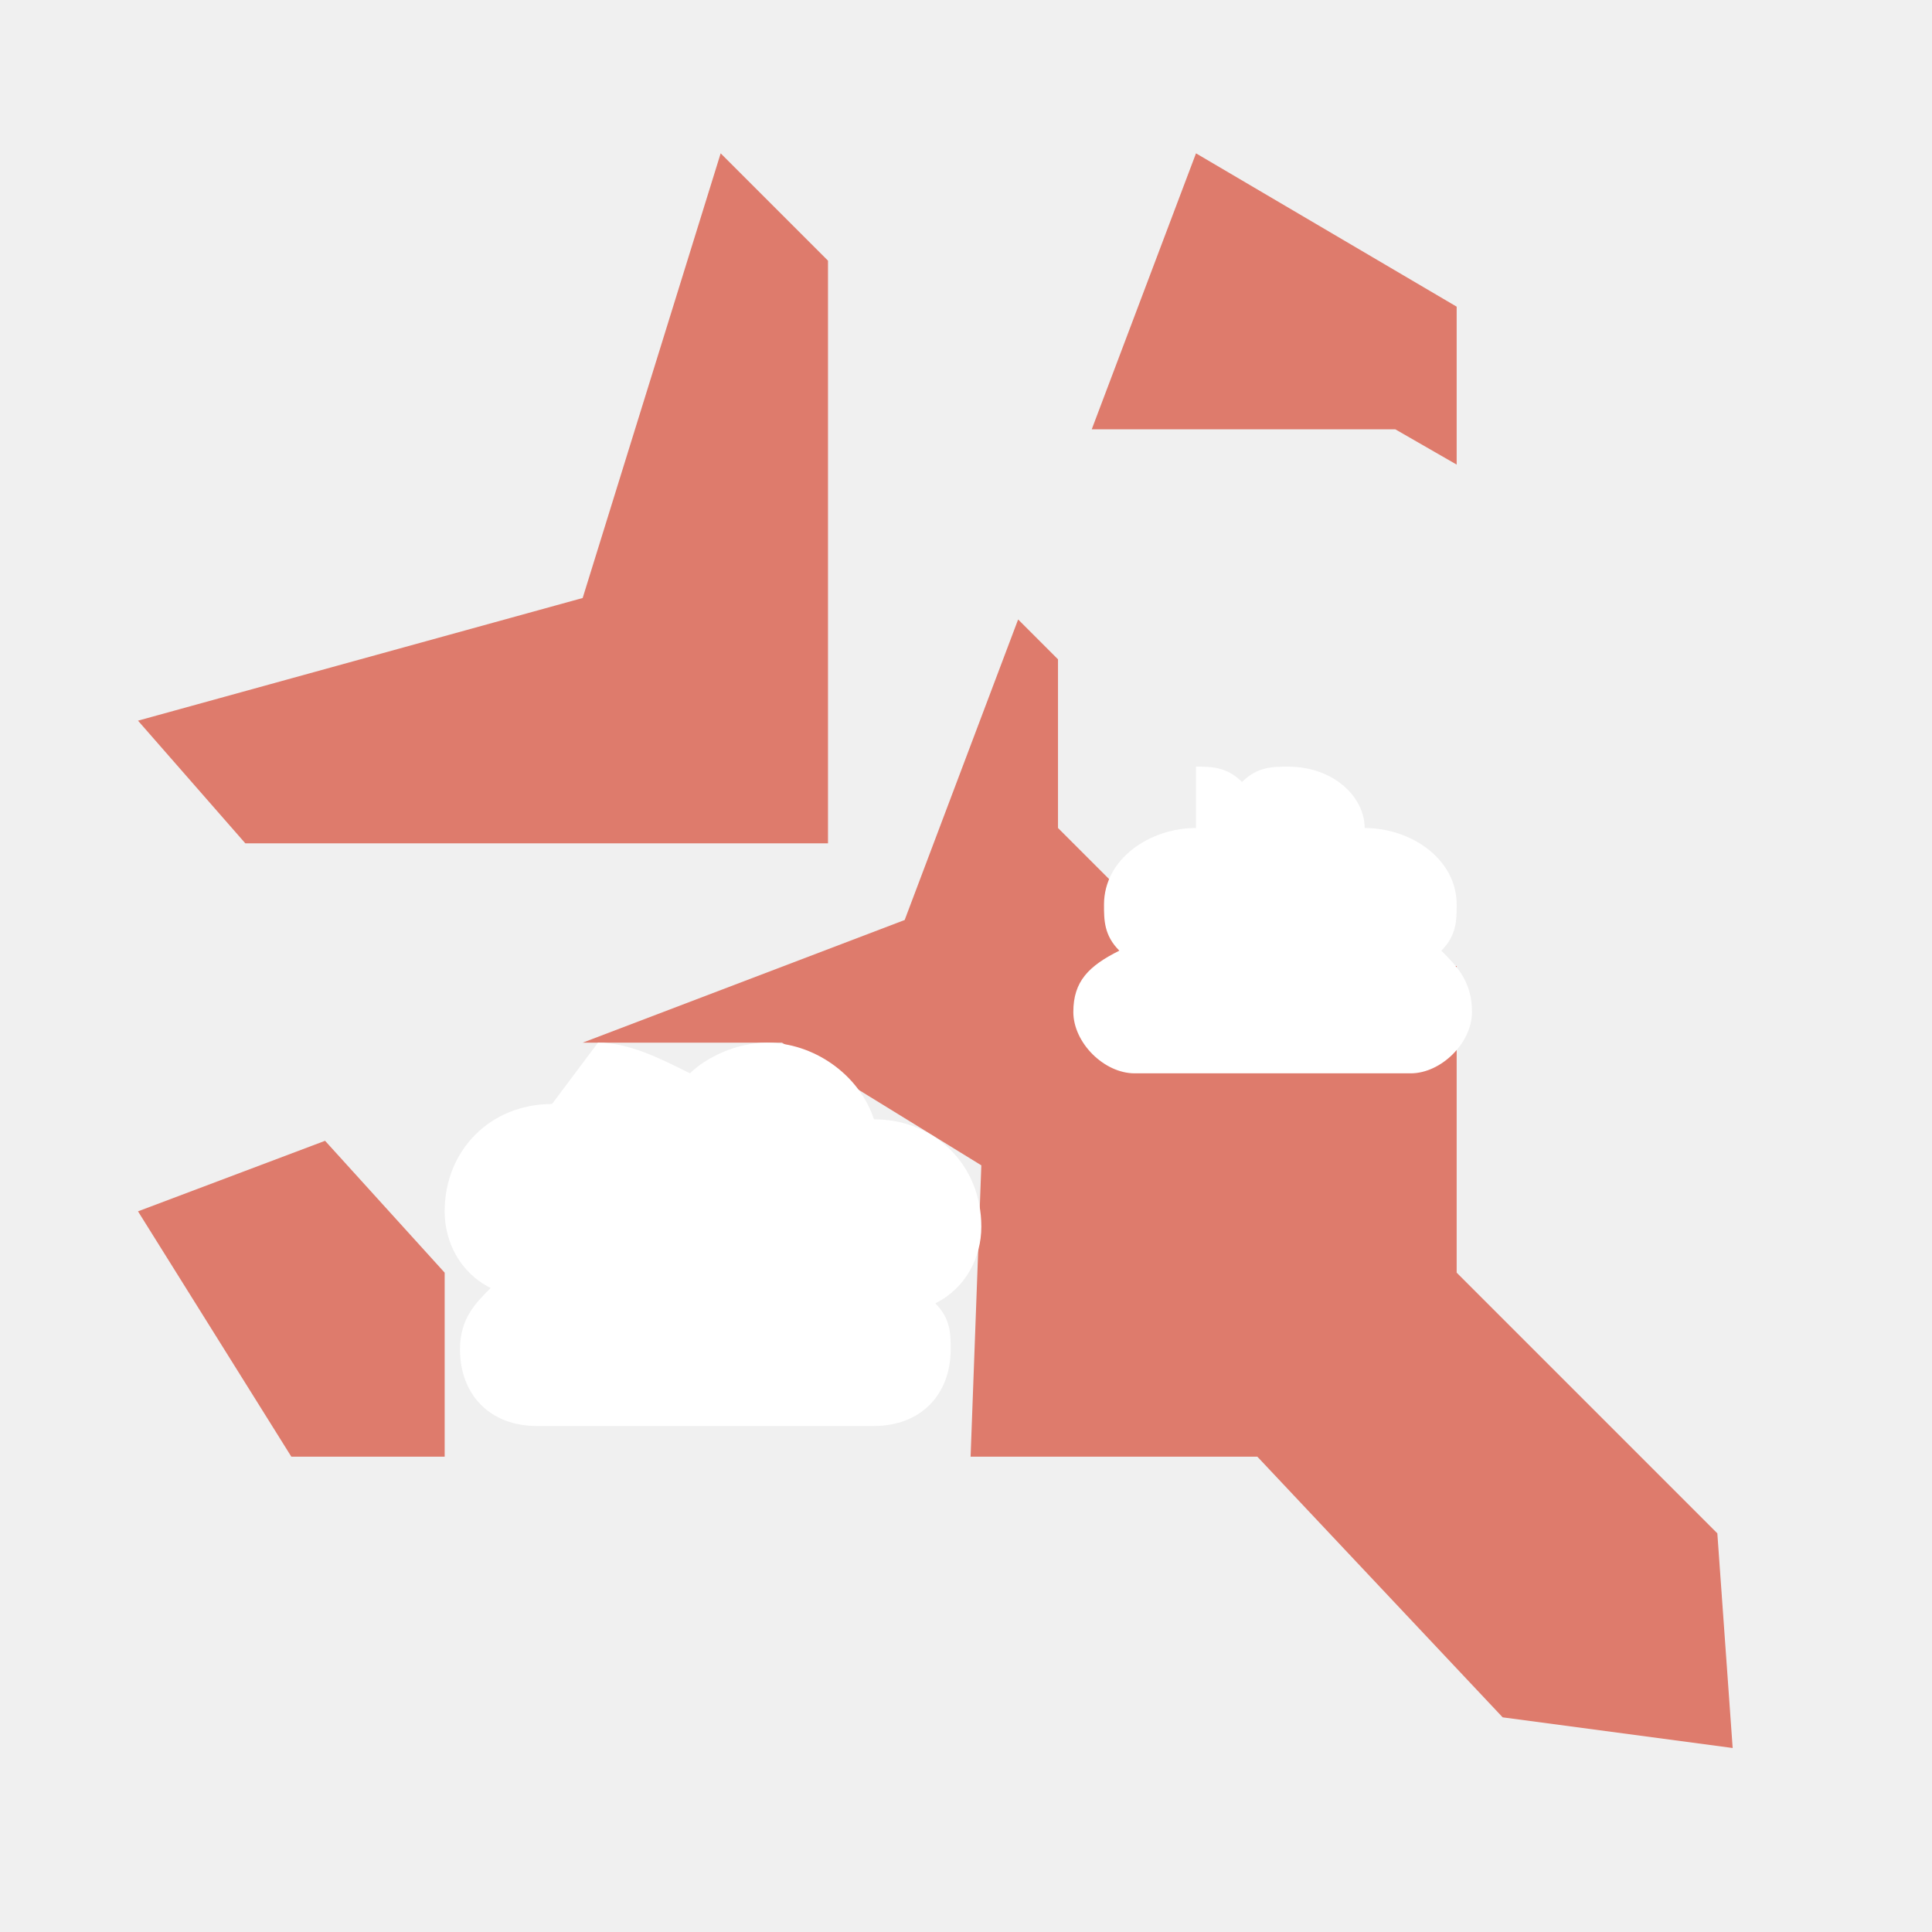
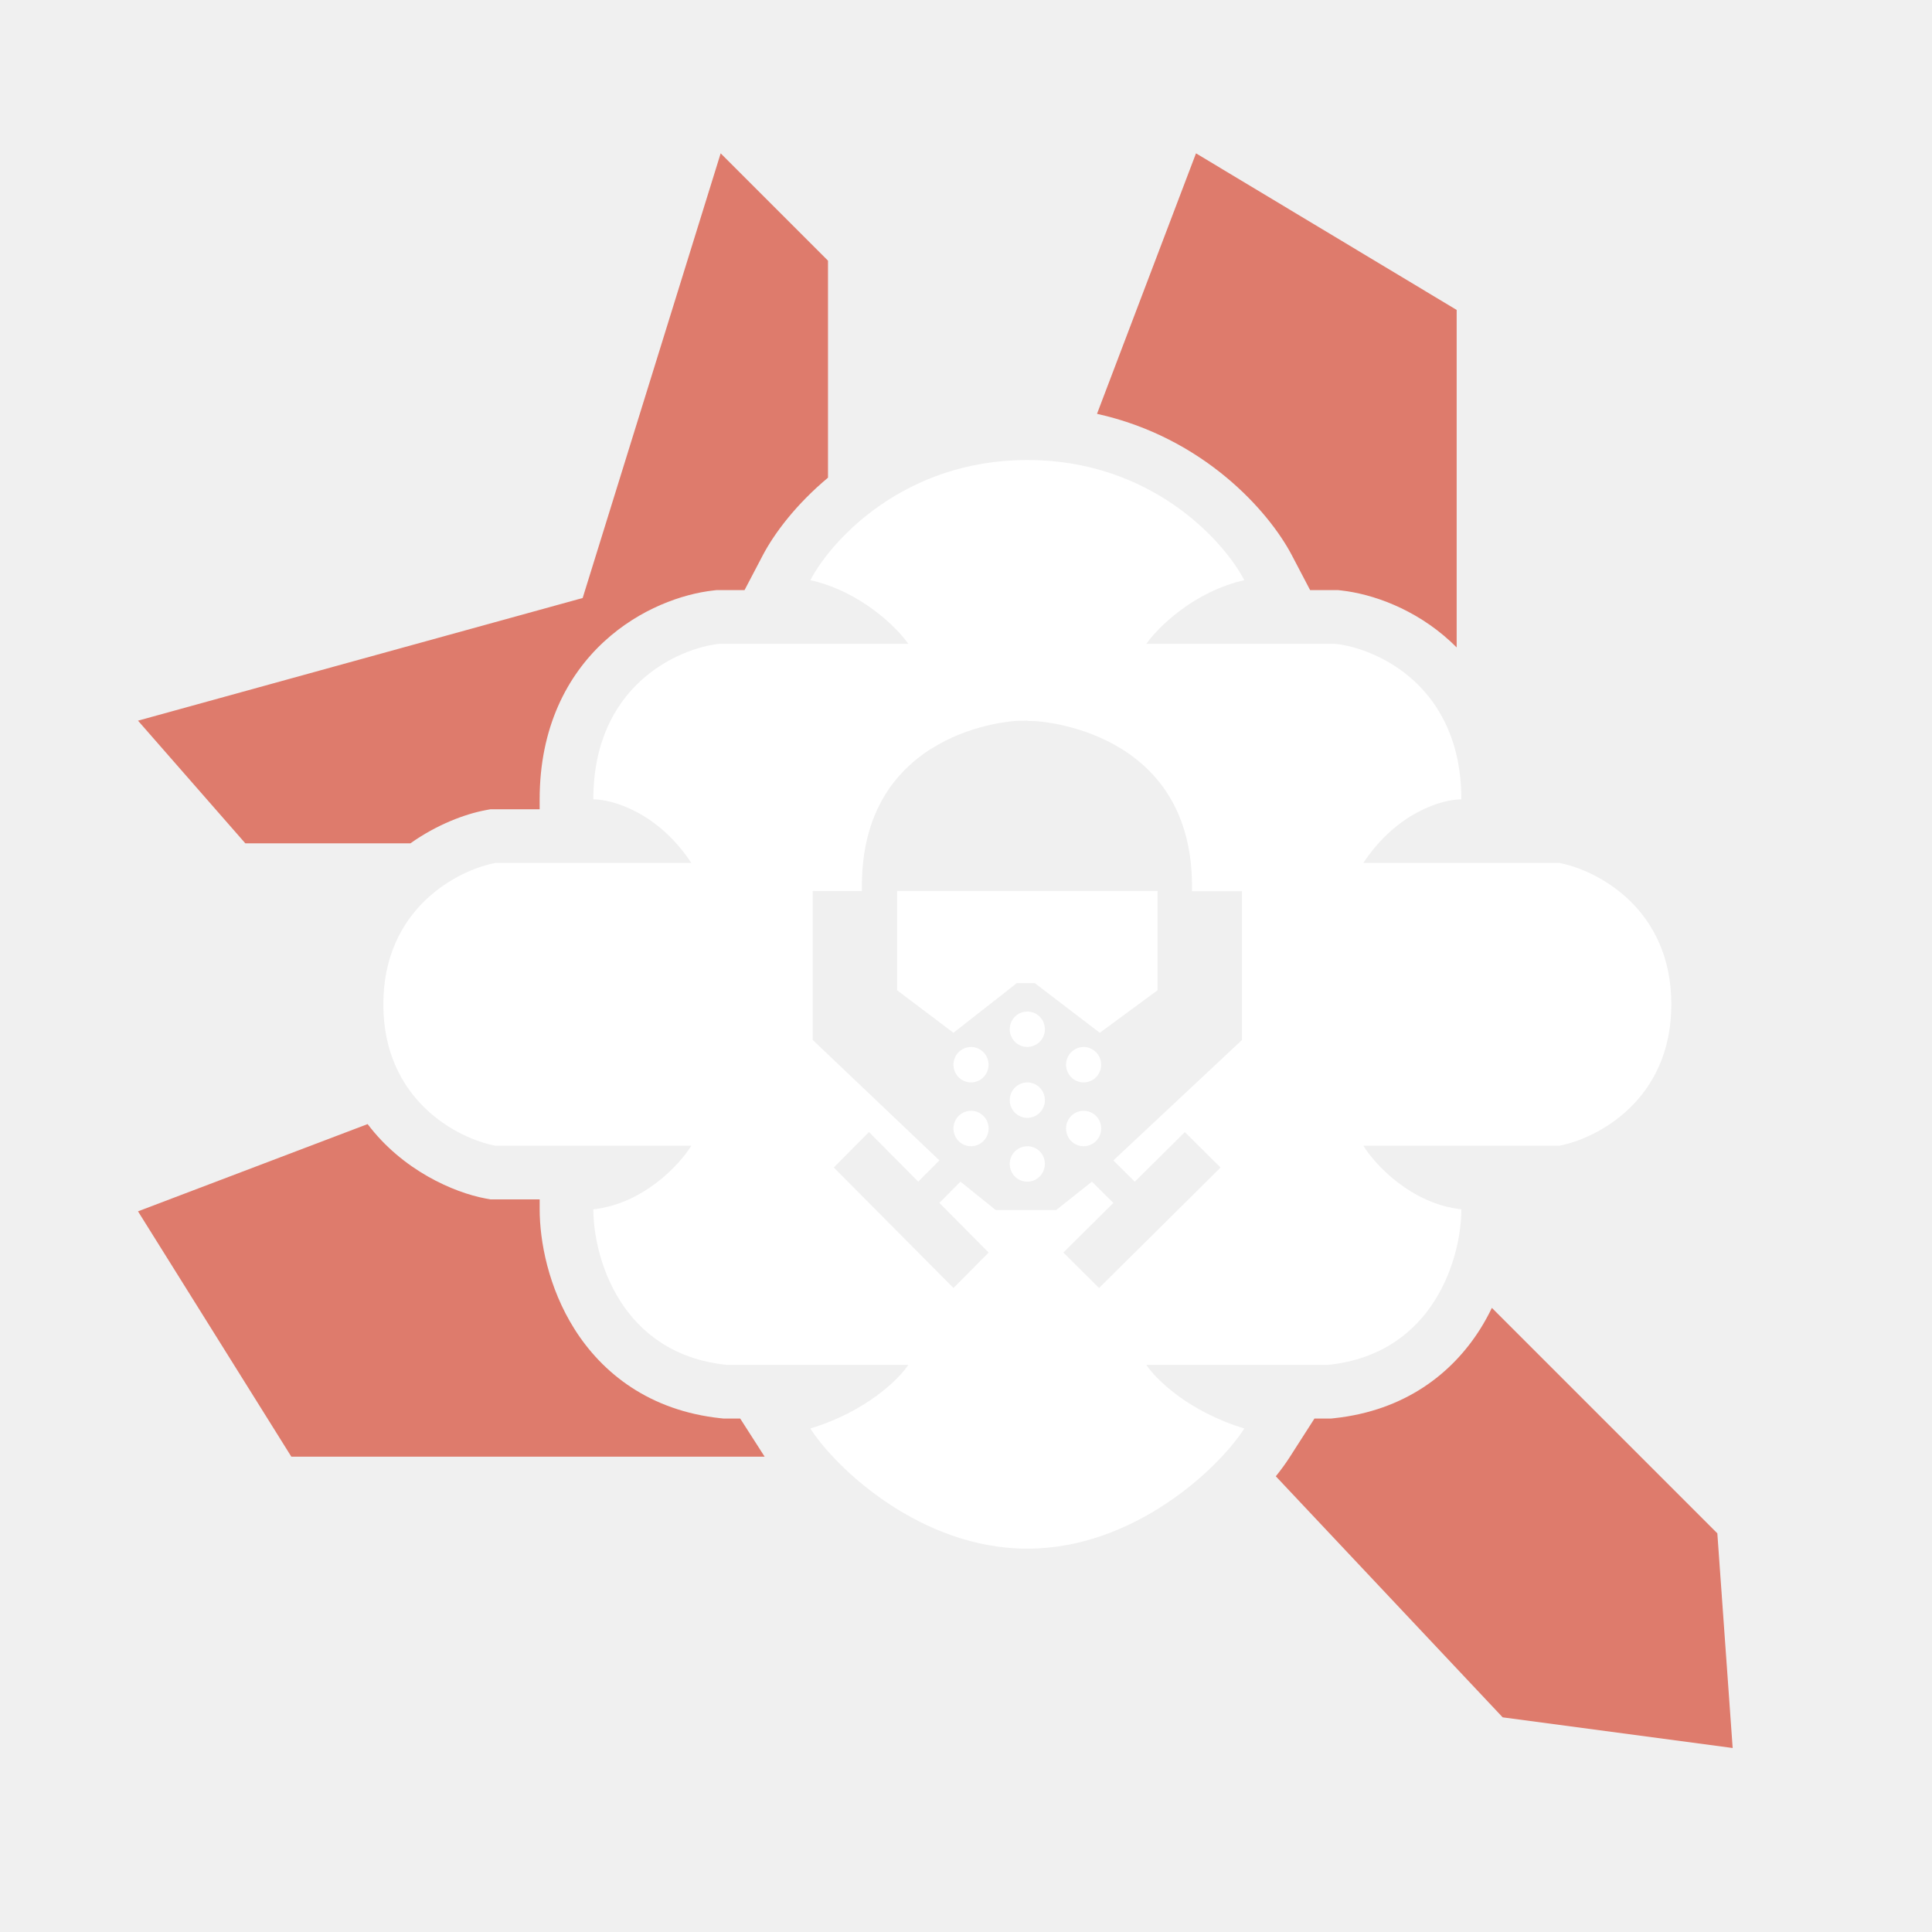
- <svg xmlns="http://www.w3.org/2000/svg" viewBox="0 0 126 126" fill="#fff">
-   <g fill="#de7b6c">
-     <path d="m9 47 29-8 9-29 7 7v38H16Z" />
-     <path d="M98 112 82 95H63.3l.7-19-13-8H38l21-8 7.4-19.6L69 43v11l9 9h17v20l17 17 1 14Zm-7-84H71.2L78 10l17 10v10.3ZM9 79l12.2-4.6L29 83v12H19Z" />
-   </g>
-   <path d="M36 72c-4 0-7 3-7 7 0 2 1 4 3 5-1 1-2 2-2 4 0 3 2 5 5 5h22c3 0 5-2 5-5 0-1 0-2-1-3 2-1 3-3 3-5 0-4-3-7-7-7-1-3-4-5-7-5-2 0-4 1-5 2-2-1-4-2-6-2zm42-18c-3 0-6 2-6 5 0 1 0 2 1 3-2 1-3 2-3 4 0 2 2 4 4 4h18c2 0 4-2 4-4 0-2-1-3-2-4 1-1 1-2 1-3 0-3-3-5-6-5 0-2-2-4-5-4-1 0-2 0-3 1-1-1-2-1-3-1z" />
+ <svg xmlns="http://www.w3.org/2000/svg" viewBox="0 0 126 126" fill="none">
+   <path fill="#de7b6c" d="m112 100 1 14-15-2-14.795-15.72c.345-.43.646-.841.895-1.23l1.626-2.537h1.09l.184-.02c4.65-.494 7.721-2.946 9.528-5.806.289-.457.542-.923.768-1.391zM23.975 73.31c2.281 3.022 5.617 4.46 7.678 4.85l.323.06h3.22v.65c0 2.066.556 5.095 2.276 7.816C39.279 89.547 42.35 92 47 92.494l.184.02h1.09L49.868 95H19L9 79zM54 17v14.153c-2.086 1.74-3.506 3.637-4.252 5.06l-1.192 2.274h-1.838l-.196.022c-2.011.226-4.788 1.182-7.115 3.323-2.437 2.243-4.212 5.638-4.212 10.298v.65h-3.22l-.322.06c-1.313.248-3.142.923-4.888 2.16H16l-7-8 29-8 9-29zM95 20.213v22.01q-.2-.2-.407-.391c-2.327-2.14-5.104-3.097-7.115-3.323l-.196-.022h-1.838l-1.192-2.274c-1.507-2.875-5.765-7.686-12.708-9.224L78 10z" />
+   <path fill="#fff" d="M67 30c8.035 0 12.783 5.225 14.152 7.838-3.287.738-5.63 3.073-6.391 4.15h12.326c2.739.307 8.218 2.765 8.218 10.142-1.218 0-4.2.83-6.392 4.15h12.782c2.435.46 7.305 2.95 7.305 9.22s-4.87 8.76-7.305 9.22H88.913c.761 1.23 3.105 3.781 6.392 4.15 0 3.074-1.735 9.405-8.674 10.143H74.76c.608.922 2.74 3.043 6.391 4.15C79.478 95.774 73.94 101 67 101c-6.94 0-12.478-5.225-14.152-7.838 3.652-1.106 5.783-3.227 6.391-4.15H47.37c-6.939-.737-8.674-7.068-8.674-10.142 3.287-.369 5.631-2.92 6.392-4.15H32.305C29.87 74.26 25 71.77 25 65.5s4.87-8.76 7.305-9.22h12.782c-2.191-3.32-5.174-4.15-6.392-4.15 0-7.377 5.479-9.835 8.218-10.143H59.24c-.76-1.076-3.104-3.411-6.391-4.15C54.218 35.226 58.965 30 67 30m-.689 17.013s-10.31.431-10.098 11.096c-1.303.014-3.21 0-3.213 0v9.71l8.265 7.859-1.38 1.386-3.213-3.236-2.295 2.312 7.806 7.859 2.295-2.311-3.213-3.237 1.374-1.387 2.296 1.85h3.948l2.33-1.85 1.398 1.387-3.262 3.237L71.679 84l7.923-7.857-2.33-2.312-3.263 3.236-1.399-1.386L81 67.824V58.12c-.002 0-1.94.014-3.263 0 .214-10.635-10.195-11.09-10.253-11.092l-.47-.008V47zm.913 27.762a1.14 1.14 0 0 1 .9.909 1.16 1.16 0 0 1-.487 1.185 1.14 1.14 0 0 1-1.698-.518 1.163 1.163 0 0 1 .622-1.51c.21-.087.44-.11.663-.066m-3.672-2.311c.222.044.426.155.587.316a1.16 1.16 0 0 1-.174 1.778 1.14 1.14 0 0 1-1.697-.519 1.16 1.16 0 0 1 .622-1.51c.21-.087.44-.11.662-.065m7.343 0a1.15 1.15 0 0 1 .902.908 1.16 1.16 0 0 1-.488 1.186 1.14 1.14 0 0 1-1.698-.519 1.163 1.163 0 0 1 .622-1.51c.21-.087.44-.11.662-.065m-3.672-1.85a1.15 1.15 0 0 1 .901.908 1.16 1.16 0 0 1-.487 1.187 1.14 1.14 0 0 1-1.448-.144 1.16 1.16 0 0 1-.336-.817 1.151 1.151 0 0 1 1.37-1.134m-3.671-2.311a1.16 1.16 0 0 1 .413 2.095 1.14 1.14 0 0 1-1.448-.145 1.16 1.16 0 0 1 .372-1.884c.21-.087.44-.11.663-.066m7.343 0a1.16 1.16 0 0 1 .413 2.095 1.14 1.14 0 0 1-1.448-.145 1.16 1.16 0 0 1 .372-1.884c.21-.087.441-.11.663-.066m-3.671-2.312a1.145 1.145 0 0 1 .9.907A1.156 1.156 0 0 1 67 68.28a1.14 1.14 0 0 1-1.06-.714 1.16 1.16 0 0 1 .62-1.51c.21-.087.441-.11.664-.065m8.267-7.882v6.473l-3.765 2.774-4.236-3.237h-1.178l-4.131 3.237-3.673-2.774v-6.473z" />
</svg>
